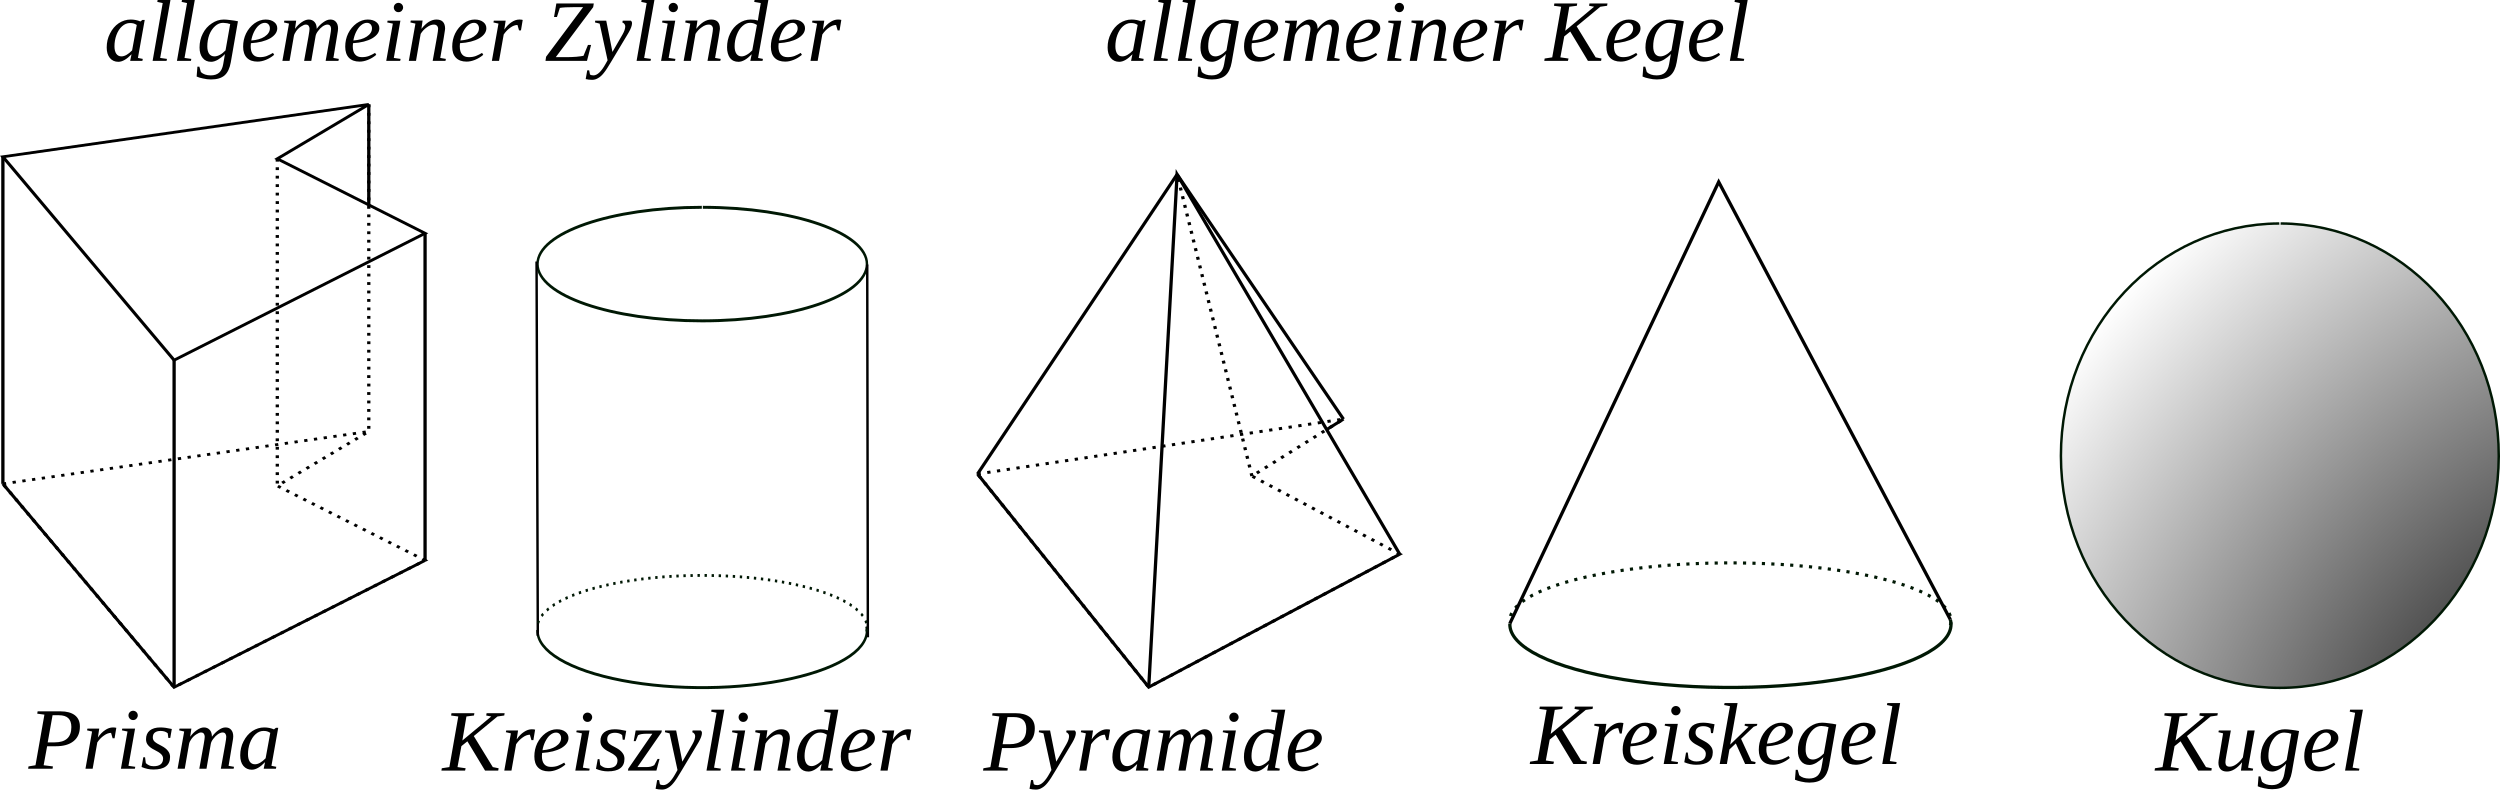
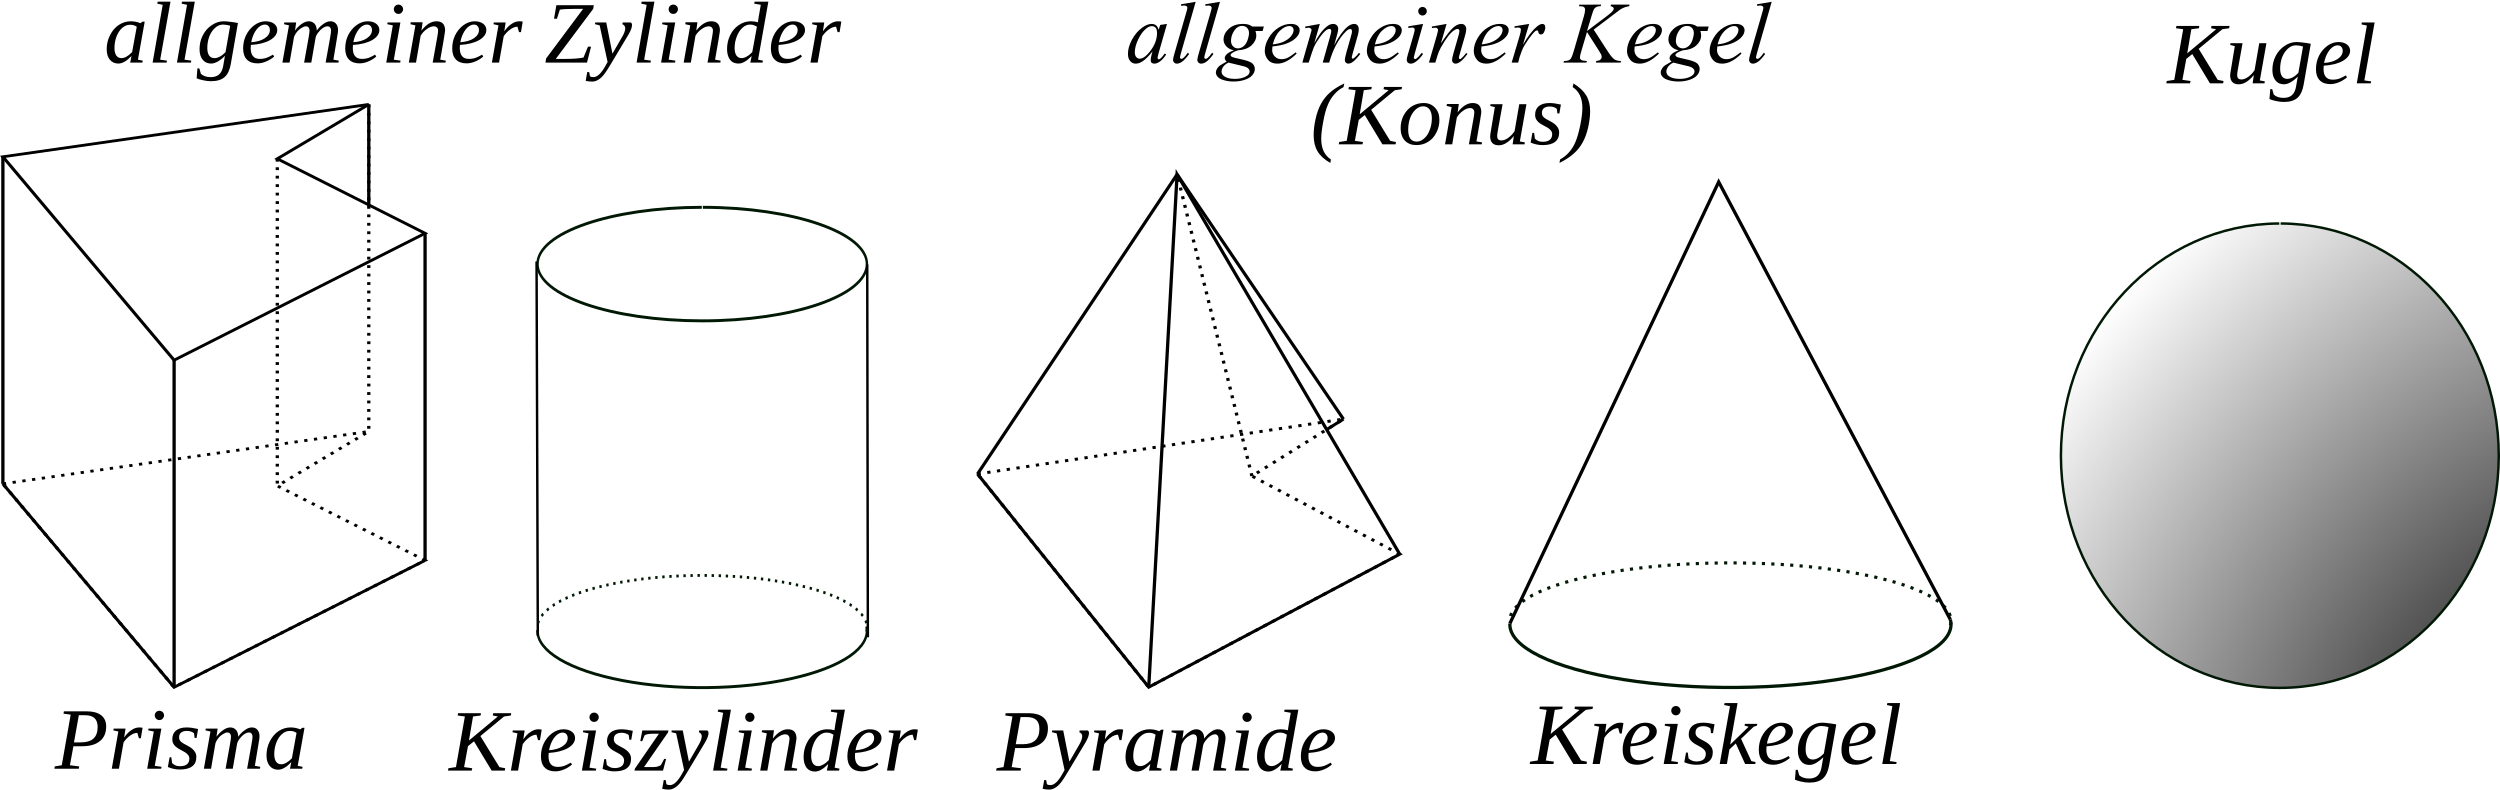
<svg xmlns="http://www.w3.org/2000/svg" xmlns:xlink="http://www.w3.org/1999/xlink" width="201.438mm" height="63.614mm" viewBox="0 0 201.438 63.614" version="1.1" id="svg8">
  <defs id="defs2">
    <linearGradient id="linearGradient829">
      <stop style="stop-color:#000000;stop-opacity:1;" offset="0" id="stop825" />
      <stop style="stop-color:#000000;stop-opacity:0;" offset="1" id="stop827" />
    </linearGradient>
    <radialGradient xlink:href="#linearGradient829" id="radialGradient831" cx="185.321" cy="64.23" fx="185.321" fy="64.23" r="17.74" gradientTransform="matrix(-2.230927,3.144159,-2.453015,-1.740528,783.3324,-336.8011)" gradientUnits="userSpaceOnUse" />
  </defs>
  <g id="layer1" transform="translate(-3.925386,-71.80863)">
    <path style="fill:url(#radialGradient831);fill-opacity:1;stroke:#001804;stroke-width:0.2;stroke-miterlimit:4;stroke-dasharray:none;stroke-dashoffset:0;stroke-opacity:1" id="path815" d="m 187.688,89.816 a 17.64,18.709 0 0 1 17.575,18.749 17.64,18.709 0 0 1 -17.65,18.669 17.64,18.709 0 0 1 -17.629,-18.691 17.64,18.709 0 0 1 17.596,-18.726" />
    <g id="g1019" transform="matrix(1,0,0,0.8586218,0,19.31824)">
      <path id="path852-3" d="m 4.158,106.538 29.482,-4.914 -7.37,5.103 11.906,6.993 -20.222,11.906 z" style="fill:none;stroke:#000000;stroke-width:0.265;stroke-linecap:butt;stroke-linejoin:miter;stroke-miterlimit:4;stroke-dasharray:0.265, 0.529;stroke-dashoffset:0;stroke-opacity:1" />
      <path id="path852-6" d="M 4.158,75.846 33.64,70.932 26.269,76.035 38.175,83.028 17.954,94.934 Z" style="fill:none;stroke:#000000;stroke-width:0.265px;stroke-linecap:butt;stroke-linejoin:miter;stroke-opacity:1" />
      <path id="path875" d="m 4.158,75.846 v 30.692 0" style="fill:none;stroke:#000000;stroke-width:0.265px;stroke-linecap:butt;stroke-linejoin:miter;stroke-opacity:1" />
      <path id="path877" d="M 17.954,94.934 V 125.626" style="fill:none;stroke:#000000;stroke-width:0.265px;stroke-linecap:butt;stroke-linejoin:miter;stroke-opacity:1" />
      <path id="path879" d="M 38.175,113.719 V 83.028" style="fill:none;stroke:#000000;stroke-width:0.265px;stroke-linecap:butt;stroke-linejoin:miter;stroke-opacity:1" />
      <path id="path881" d="M 33.64,70.932 V 101.624" style="fill:none;stroke:#000000;stroke-width:0.265;stroke-linecap:butt;stroke-linejoin:miter;stroke-miterlimit:4;stroke-dasharray:0.265, 0.529;stroke-dashoffset:0;stroke-opacity:1" />
      <path id="path883" d="M 26.269,76.035 V 106.727" style="fill:none;stroke:#000000;stroke-width:0.265;stroke-linecap:butt;stroke-linejoin:miter;stroke-miterlimit:4;stroke-dasharray:0.265, 0.53;stroke-dashoffset:0;stroke-opacity:1" />
      <path id="path885" d="m 4.158,106.538 13.796,19.088 20.222,-11.906" style="fill:none;stroke:#000000;stroke-width:0.265px;stroke-linecap:butt;stroke-linejoin:miter;stroke-opacity:1" />
      <path id="path887" d="m 33.64,70.932 2.65e-4,9.487" style="fill:none;stroke:#000000;stroke-width:0.265px;stroke-linecap:butt;stroke-linejoin:miter;stroke-opacity:1" />
    </g>
    <g id="g933" transform="matrix(1,0,0,0.8998777,-32.59342,13.65202)">
      <path id="path852" d="m 115.283,107.067 29.482,-4.914 -7.371,5.103 11.906,6.993 -20.222,11.906 z" style="fill:none;stroke:#000000;stroke-width:0.265;stroke-linecap:butt;stroke-linejoin:miter;stroke-miterlimit:4;stroke-dasharray:0.265, 0.529;stroke-dashoffset:0;stroke-opacity:1" />
      <path id="path889" d="M 131.363,80.244 115.283,107.067" style="fill:none;stroke:#000000;stroke-width:0.265px;stroke-linecap:butt;stroke-linejoin:miter;stroke-opacity:1" />
      <path id="path891" d="m 129.079,126.155 2.284,-45.91 17.938,34.004" style="fill:none;stroke:#000000;stroke-width:0.265px;stroke-linecap:butt;stroke-linejoin:miter;stroke-opacity:1" />
      <path id="path893" d="M 144.765,102.153 131.363,80.244" style="fill:none;stroke:#000000;stroke-width:0.265px;stroke-linecap:butt;stroke-linejoin:miter;stroke-opacity:1" />
      <path id="path895" d="M 137.394,107.256 131.363,80.244" style="fill:none;stroke:#000000;stroke-width:0.265;stroke-linecap:butt;stroke-linejoin:miter;stroke-miterlimit:4;stroke-dasharray:0.265, 0.529;stroke-dashoffset:0;stroke-opacity:1" />
      <path id="path897" d="m 115.283,107.067 13.796,19.088 20.222,-11.906" style="fill:none;stroke:#000000;stroke-width:0.265px;stroke-linecap:butt;stroke-linejoin:miter;stroke-opacity:1" />
      <path id="path901" d="m 144.765,102.153 -1.308,0.909" style="fill:none;stroke:#000000;stroke-width:0.265px;stroke-linecap:butt;stroke-linejoin:miter;stroke-opacity:1" />
    </g>
    <g id="g1026" transform="matrix(0.7467283,0,0,0.9007735,5.198064,13.97869)">
      <path d="m 91.79,120.239 a 17.773,5.078 0 0 1 -8.125,4.667 17.773,5.078 0 0 1 -18.233,0.163 17.773,5.078 0 0 1 -9.133,-4.512" id="path903-7" style="fill:none;fill-opacity:1;stroke:#001804;stroke-width:0.265;stroke-miterlimit:4;stroke-dasharray:none;stroke-dashoffset:0;stroke-opacity:1" />
      <path d="M 74.135,82.744 A 17.773,5.078 0 0 1 91.843,87.833 17.773,5.078 0 0 1 74.059,92.901 17.773,5.078 0 0 1 56.296,87.827 17.773,5.078 0 0 1 74.025,82.744" id="path903-5" style="fill:none;fill-opacity:1;stroke:#001804;stroke-width:0.265;stroke-miterlimit:4;stroke-dasharray:none;stroke-dashoffset:0;stroke-opacity:1" />
      <path id="path935" d="m 56.193,87.594 0.134,33.476" style="fill:none;stroke:#000000;stroke-width:0.265px;stroke-linecap:butt;stroke-linejoin:miter;stroke-opacity:1" />
      <path id="path937" d="m 91.874,87.862 0.067,33.342" style="fill:none;stroke:#000000;stroke-width:0.265px;stroke-linecap:butt;stroke-linejoin:miter;stroke-opacity:1" />
      <path transform="scale(1,-1)" d="m 91.794,-120.697 a 17.778,4.665 0 0 1 -8.127,4.287 17.778,4.665 0 0 1 -18.238,0.15 17.778,4.665 0 0 1 -9.136,-4.145" id="path903-7-3" style="fill:none;fill-opacity:1;stroke:#001804;stroke-width:0.254;stroke-miterlimit:4;stroke-dasharray:0.254, 0.507;stroke-dashoffset:0;stroke-opacity:1" />
    </g>
    <g id="g1032" transform="translate(-11.04946,3.1274619e-6)">
      <g transform="translate(58.20833,-7.559524)" id="g974">
        <path style="fill:none;fill-opacity:1;stroke:#001804;stroke-width:0.265;stroke-miterlimit:4;stroke-dasharray:none;stroke-dashoffset:0;stroke-opacity:1" id="path903-7-5" d="m 113.916,129.29 a 17.773,5.078 0 0 1 -8.125,4.667 17.773,5.078 0 0 1 -18.233,0.163 17.773,5.078 0 0 1 -9.133,-4.512" />
        <path style="fill:none;fill-opacity:1;stroke:#001804;stroke-width:0.254;stroke-miterlimit:4;stroke-dasharray:0.254, 0.507;stroke-dashoffset:0;stroke-opacity:1" id="path903-7-3-6" d="m 113.92,-129.749 a 17.778,4.665 0 0 1 -8.127,4.287 17.778,4.665 0 0 1 -18.238,0.15 17.778,4.665 0 0 1 -9.136,-4.145" transform="scale(1,-1)" />
      </g>
      <path id="path978" d="m 136.632,122.049 16.826,-35.582 18.666,35.263" style="fill:none;stroke:#000000;stroke-width:0.265px;stroke-linecap:butt;stroke-linejoin:miter;stroke-opacity:1" />
    </g>
-     <text xml:space="preserve" style="font-style:italic;font-variant:normal;font-weight:normal;font-stretch:normal;font-size:7.056px;line-height:1.25;font-family:'Times New Roman';-inkscape-font-specification:'Times New Roman, Italic';letter-spacing:0px;word-spacing:0px;fill:#000000;fill-opacity:1;stroke:none;stroke-width:0.265" x="12.322" y="76.708" id="text982">
-       <tspan id="tspan980" x="12.322" y="76.708" style="stroke-width:0.265">allgemeiner Zylinder</tspan>
+     <text xml:space="preserve" style="font-style:italic;font-variant:normal;font-weight:normal;font-stretch:normal;font-size:7.056px;line-height:1.25;font-family:'Times New Roman';-inkscape-font-specification:'Times New Roman, Italic';letter-spacing:0px;word-spacing:0px;fill:#000000;fill-opacity:1;stroke:none;stroke-width:0.265" x="12.322" y="76.853" id="text982">
+       <tspan id="tspan980" x="12.322" y="76.853" style="stroke-width:0.265">allgemeiner Zylinder</tspan>
    </text>
-     <text xml:space="preserve" style="font-style:italic;font-variant:normal;font-weight:normal;font-stretch:normal;font-size:7.056px;line-height:1.25;font-family:'Times New Roman';-inkscape-font-specification:'Times New Roman, Italic';letter-spacing:0px;word-spacing:0px;fill:#000000;fill-opacity:1;stroke:none;stroke-width:0.265" x="6.223" y="133.752" id="text986">
-       <tspan id="tspan984" x="6.223" y="133.752" style="stroke-width:0.265">Prisma</tspan>
+     <text xml:space="preserve" style="font-style:italic;font-variant:normal;font-weight:normal;font-stretch:normal;font-size:7.056px;line-height:1.25;font-family:'Times New Roman';-inkscape-font-specification:'Times New Roman, Italic';letter-spacing:0px;word-spacing:0px;fill:#000000;fill-opacity:1;stroke:none;stroke-width:0.265" x="8.34" y="133.752" id="text986">
+       <tspan id="tspan984" x="8.34" y="133.752" style="stroke-width:0.265">Prisma</tspan>
    </text>
-     <text xml:space="preserve" style="font-style:italic;font-variant:normal;font-weight:normal;font-stretch:normal;font-size:7.056px;line-height:1.25;font-family:'Times New Roman';-inkscape-font-specification:'Times New Roman, Italic';letter-spacing:0px;word-spacing:0px;fill:#000000;fill-opacity:1;stroke:none;stroke-width:0.265" x="39.571" y="133.9" id="text990">
-       <tspan id="tspan988" x="39.571" y="133.9" style="stroke-width:0.265">Kreiszylinder</tspan>
+     <text xml:space="preserve" style="font-style:italic;font-variant:normal;font-weight:normal;font-stretch:normal;font-size:7.056px;line-height:1.25;font-family:'Times New Roman';-inkscape-font-specification:'Times New Roman, Italic';letter-spacing:0px;word-spacing:0px;fill:#000000;fill-opacity:1;stroke:none;stroke-width:0.265" x="40.1" y="133.9" id="text990">
+       <tspan id="tspan988" x="40.1" y="133.9" style="stroke-width:0.265">Kreiszylinder</tspan>
    </text>
-     <text xml:space="preserve" style="font-style:italic;font-variant:normal;font-weight:normal;font-stretch:normal;font-size:7.056px;line-height:1.25;font-family:'Times New Roman';-inkscape-font-specification:'Times New Roman, Italic';letter-spacing:0px;word-spacing:0px;fill:#000000;fill-opacity:1;stroke:none;stroke-width:0.265" x="83.163" y="133.9" id="text994">
-       <tspan id="tspan992" x="83.163" y="133.9" style="stroke-width:0.265">Pyramide</tspan>
+     <text xml:space="preserve" style="font-style:italic;font-variant:normal;font-weight:normal;font-stretch:normal;font-size:7.056px;line-height:1.25;font-family:'Times New Roman';-inkscape-font-specification:'Times New Roman, Italic';letter-spacing:0px;word-spacing:0px;fill:#000000;fill-opacity:1;stroke:none;stroke-width:0.265" x="84.221" y="133.9" id="text994">
+       <tspan id="tspan992" x="84.221" y="133.9" style="stroke-width:0.265">Pyramide</tspan>
    </text>
-     <text xml:space="preserve" style="font-style:italic;font-variant:normal;font-weight:normal;font-stretch:normal;font-size:7.056px;line-height:1.25;font-family:'Times New Roman';-inkscape-font-specification:'Times New Roman, Italic';letter-spacing:0px;word-spacing:0px;fill:#000000;fill-opacity:1;stroke:none;stroke-width:0.265" x="177.611" y="133.9" id="text1008">
-       <tspan id="tspan1006" x="177.611" y="133.9" style="stroke-width:0.265">Kugel</tspan>
+     <text xml:space="preserve" style="font-style:italic;font-variant:normal;font-weight:normal;font-stretch:normal;font-size:7.056px;line-height:1.25;font-family:'Times New Roman';-inkscape-font-specification:'Times New Roman, Italic';letter-spacing:0px;word-spacing:0px;fill:#000000;fill-opacity:1;stroke:none;stroke-width:0.265" x="178.555" y="78.526" id="text1008">
+       <tspan id="tspan1006" x="178.555" y="78.526" style="stroke-width:0.265">Kugel</tspan>
    </text>
    <text xml:space="preserve" style="font-style:italic;font-variant:normal;font-weight:normal;font-stretch:normal;font-size:7.056px;line-height:1.25;font-family:'Times New Roman';-inkscape-font-specification:'Times New Roman, Italic';letter-spacing:0px;word-spacing:0px;fill:#000000;fill-opacity:1;stroke:none;stroke-width:0.265" x="127.263" y="133.37" id="text1036">
      <tspan id="tspan1034" x="127.263" y="133.37" style="stroke-width:0.265">Kreiskegel</tspan>
    </text>
-     <text xml:space="preserve" style="font-style:italic;font-variant:normal;font-weight:normal;font-stretch:normal;font-size:7.056px;line-height:1.25;font-family:'Times New Roman';-inkscape-font-specification:'Times New Roman, Italic';letter-spacing:0px;word-spacing:0px;fill:#000000;fill-opacity:1;stroke:none;stroke-width:0.265" x="92.967" y="76.708" id="text982-7">
-       <tspan id="tspan980-5" x="92.967" y="76.708" style="stroke-width:0.265">allgemeiner Kegel</tspan>
+     <text xml:space="preserve" style="font-style:italic;font-variant:normal;font-weight:normal;font-stretch:normal;font-size:7.056px;line-height:1.25;font-family:'Times New Roman';-inkscape-font-specification:'Times New Roman, Italic';letter-spacing:0px;word-spacing:0px;fill:#000000;fill-opacity:1;stroke:none;stroke-width:0.265" x="109.522" y="83.436" id="text982-7">
+       <tspan id="tspan980-5" x="109.522" y="83.436" style="stroke-width:0.265">(Konus)</tspan>
    </text>
+     <path style="font-style:italic;font-variant:normal;font-weight:normal;font-stretch:normal;font-size:7.056px;line-height:1.25;font-family:'Times New Roman';-inkscape-font-specification:'Times New Roman, Italic';letter-spacing:0px;word-spacing:0px;fill:#000000;fill-opacity:1;stroke:none;stroke-width:0.265" id="text982-7-7" d="m 40.645,57.576 -1.178,0.197 v 0.127 c 0.108,-0.016 0.189,-0.023 0.242,-0.023 0.092,0 0.159,0.018 0.203,0.055 0.044,0.034 0.064,0.08 0.064,0.135 0,0.039 -0.037,0.189 -0.113,0.453 l -0.934,3.232 c -0.073,0.257 -0.111,0.427 -0.111,0.51 0,0.078 0.03,0.147 0.088,0.207 0.06,0.06 0.131,0.09 0.219,0.09 0.122,0 0.251,-0.044 0.387,-0.131 0.184,-0.122 0.385,-0.337 0.604,-0.645 l -0.104,-0.107 c -0.131,0.198 -0.258,0.343 -0.377,0.438 -0.051,0.039 -0.097,0.059 -0.141,0.059 -0.032,0 -0.059,-0.01 -0.082,-0.033 -0.021,-0.023 -0.031,-0.053 -0.031,-0.088 0,-0.046 0.029,-0.171 0.086,-0.375 z m 1.957,0 -1.178,0.197 v 0.127 c 0.108,-0.016 0.187,-0.023 0.24,-0.023 0.092,0 0.159,0.018 0.203,0.055 0.044,0.034 0.066,0.08 0.066,0.135 0,0.039 -0.037,0.189 -0.113,0.453 l -0.934,3.232 c -0.073,0.257 -0.111,0.427 -0.111,0.51 0,0.078 0.029,0.147 0.086,0.207 0.06,0.06 0.133,0.09 0.221,0.09 0.122,0 0.251,-0.044 0.387,-0.131 0.184,-0.122 0.385,-0.337 0.604,-0.645 L 41.969,61.676 c -0.131,0.198 -0.258,0.343 -0.377,0.438 -0.051,0.039 -0.097,0.059 -0.141,0.059 -0.032,0 -0.059,-0.01 -0.082,-0.033 -0.021,-0.023 -0.031,-0.053 -0.031,-0.088 0,-0.046 0.029,-0.171 0.086,-0.375 z m 44.455,0 -1.178,0.197 v 0.127 c 0.108,-0.016 0.189,-0.023 0.242,-0.023 0.092,0 0.159,0.018 0.203,0.055 0.044,0.034 0.064,0.08 0.064,0.135 0,0.039 -0.037,0.189 -0.113,0.453 l -0.934,3.232 c -0.073,0.257 -0.109,0.427 -0.109,0.51 0,0.078 0.029,0.147 0.086,0.207 0.06,0.06 0.133,0.09 0.221,0.09 0.122,0 0.249,-0.044 0.385,-0.131 0.184,-0.122 0.385,-0.337 0.604,-0.645 l -0.104,-0.107 c -0.131,0.198 -0.256,0.343 -0.375,0.438 -0.051,0.039 -0.099,0.059 -0.143,0.059 -0.032,0 -0.059,-0.01 -0.082,-0.033 -0.021,-0.023 -0.031,-0.053 -0.031,-0.088 0,-0.046 0.029,-0.171 0.086,-0.375 z m -15.496,0.229 -0.041,0.127 h 0.07 c 0.17,0 0.282,0.024 0.34,0.072 0.06,0.048 0.09,0.119 0.09,0.211 0,0.131 -0.032,0.304 -0.094,0.52 l -0.822,2.82 c -0.087,0.296 -0.161,0.492 -0.221,0.586 -0.044,0.064 -0.111,0.117 -0.203,0.158 -0.062,0.028 -0.182,0.044 -0.361,0.049 l -0.045,0.127 h 1.846 l 0.055,-0.127 c -0.253,-0.016 -0.41,-0.046 -0.475,-0.092 -0.064,-0.046 -0.096,-0.114 -0.096,-0.201 0,-0.085 0.037,-0.252 0.113,-0.5 l 0.457,-1.547 0.947,1.486 c 0.115,0.179 0.183,0.292 0.201,0.338 0.023,0.064 0.033,0.13 0.033,0.199 0,0.076 -0.033,0.143 -0.1,0.203 -0.064,0.06 -0.176,0.097 -0.334,0.113 l -0.031,0.127 h 1.992 l 0.037,-0.127 c -0.22,0 -0.398,-0.044 -0.533,-0.131 -0.136,-0.09 -0.307,-0.292 -0.514,-0.609 l -1.158,-1.789 1.43,-1.084 c 0.413,-0.317 0.637,-0.487 0.672,-0.51 0.117,-0.078 0.232,-0.14 0.342,-0.184 0.113,-0.046 0.251,-0.082 0.414,-0.109 l 0.029,-0.127 h -1.494 l -0.035,0.127 c 0.087,0.011 0.152,0.037 0.193,0.076 0.044,0.039 0.066,0.078 0.066,0.119 0,0.048 -0.021,0.102 -0.062,0.162 -0.069,0.096 -0.213,0.227 -0.434,0.393 l -1.662,1.252 0.363,-1.199 c 0.09,-0.303 0.157,-0.493 0.203,-0.568 0.046,-0.076 0.118,-0.137 0.217,-0.186 0.071,-0.034 0.18,-0.051 0.324,-0.049 l 0.033,-0.127 z m -12.639,0.186 c -0.096,0 -0.178,0.033 -0.244,0.1 -0.067,0.067 -0.102,0.148 -0.102,0.244 0,0.094 0.035,0.175 0.102,0.244 0.069,0.067 0.15,0.102 0.244,0.102 0.094,0 0.174,-0.035 0.24,-0.102 0.069,-0.069 0.104,-0.15 0.104,-0.244 0,-0.096 -0.033,-0.178 -0.1,-0.244 -0.067,-0.067 -0.148,-0.1 -0.244,-0.1 z m -21.824,1.367 c -0.234,0 -0.484,0.096 -0.748,0.289 -0.338,0.243 -0.617,0.568 -0.838,0.975 -0.218,0.404 -0.326,0.789 -0.326,1.154 0,0.243 0.06,0.436 0.182,0.576 0.122,0.138 0.266,0.207 0.434,0.207 0.175,0 0.354,-0.057 0.535,-0.17 0.253,-0.156 0.529,-0.43 0.83,-0.822 l -0.072,0.258 c -0.051,0.184 -0.076,0.333 -0.076,0.445 0,0.094 0.024,0.165 0.072,0.213 0.051,0.051 0.126,0.076 0.225,0.076 0.142,0 0.297,-0.062 0.465,-0.186 0.168,-0.126 0.33,-0.31 0.488,-0.549 l -0.117,-0.082 c -0.149,0.209 -0.268,0.346 -0.357,0.412 -0.048,0.037 -0.087,0.057 -0.117,0.057 -0.028,0 -0.05,-0.011 -0.068,-0.031 -0.023,-0.028 -0.035,-0.061 -0.035,-0.098 0,-0.021 0.003,-0.044 0.01,-0.074 l 0.076,-0.314 0.672,-2.336 -0.547,0.082 -0.125,0.395 c -0.048,-0.17 -0.119,-0.292 -0.213,-0.365 -0.092,-0.073 -0.208,-0.111 -0.348,-0.111 z m 7.365,0 c -0.475,0 -0.857,0.129 -1.145,0.387 -0.285,0.257 -0.428,0.549 -0.428,0.875 0,0.2 0.074,0.38 0.221,0.543 0.149,0.163 0.351,0.27 0.604,0.318 -0.301,0.124 -0.498,0.236 -0.592,0.34 -0.092,0.103 -0.139,0.201 -0.139,0.293 0,0.099 0.053,0.191 0.158,0.273 -0.289,0.163 -0.465,0.265 -0.527,0.309 -0.099,0.069 -0.18,0.156 -0.244,0.262 -0.067,0.108 -0.1,0.212 -0.1,0.311 0,0.122 0.049,0.241 0.15,0.355 0.101,0.115 0.27,0.205 0.504,0.271 0.234,0.069 0.495,0.104 0.779,0.104 0.324,0 0.618,-0.045 0.885,-0.135 0.269,-0.087 0.472,-0.209 0.609,-0.365 0.14,-0.156 0.211,-0.327 0.211,-0.516 0,-0.158 -0.059,-0.298 -0.176,-0.42 C 45.115,62.443 44.87,62.339 44.5,62.252 l -0.668,-0.156 c -0.168,-0.039 -0.273,-0.077 -0.314,-0.113 -0.041,-0.039 -0.061,-0.081 -0.061,-0.127 0,-0.039 0.022,-0.077 0.068,-0.113 0.122,-0.101 0.303,-0.188 0.547,-0.262 0.452,-0.025 0.809,-0.156 1.068,-0.393 0.257,-0.237 0.387,-0.507 0.387,-0.811 0,-0.108 -0.023,-0.224 -0.066,-0.348 h 0.576 l 0.1,-0.359 h -0.93 c -0.103,-0.073 -0.21,-0.126 -0.32,-0.16 -0.11,-0.034 -0.252,-0.053 -0.424,-0.053 z m 3.844,0 c -0.338,0 -0.665,0.101 -0.984,0.301 -0.319,0.198 -0.586,0.474 -0.797,0.832 -0.211,0.358 -0.316,0.709 -0.316,1.051 0,0.255 0.086,0.488 0.256,0.699 0.17,0.211 0.422,0.318 0.758,0.318 0.494,0 1.012,-0.271 1.557,-0.811 l -0.072,-0.1 c -0.301,0.232 -0.528,0.382 -0.682,0.451 -0.152,0.067 -0.311,0.1 -0.477,0.1 -0.207,0 -0.383,-0.07 -0.527,-0.213 -0.145,-0.145 -0.217,-0.319 -0.217,-0.523 0,-0.076 0.007,-0.172 0.023,-0.287 0.466,-0.053 0.829,-0.125 1.086,-0.219 0.388,-0.14 0.683,-0.325 0.883,-0.553 0.152,-0.175 0.227,-0.356 0.227,-0.547 0,-0.136 -0.059,-0.253 -0.176,-0.352 -0.117,-0.099 -0.298,-0.148 -0.541,-0.148 z m 2.34,0 -1.189,0.217 0.031,0.129 c 0.136,-0.028 0.218,-0.043 0.248,-0.043 0.071,0 0.13,0.021 0.176,0.062 0.046,0.039 0.068,0.084 0.068,0.135 0,0.021 -0.007,0.052 -0.023,0.096 l -0.082,0.289 -0.639,2.232 h 0.512 c 0.216,-0.684 0.351,-1.089 0.408,-1.215 0.119,-0.269 0.288,-0.55 0.504,-0.844 0.218,-0.294 0.395,-0.487 0.533,-0.576 0.085,-0.055 0.166,-0.082 0.242,-0.082 0.037,10e-7 0.067,0.015 0.092,0.045 0.025,0.03 0.039,0.075 0.039,0.137 0,0.076 -0.033,0.226 -0.098,0.451 l -0.588,2.084 h 0.52 c 0.158,-0.542 0.328,-0.985 0.51,-1.332 0.276,-0.526 0.572,-0.935 0.889,-1.227 0.108,-0.099 0.21,-0.148 0.307,-0.148 0.034,0 0.066,0.017 0.094,0.049 0.025,0.032 0.037,0.077 0.037,0.135 0,0.041 -0.003,0.083 -0.01,0.127 -0.005,0.028 -0.042,0.169 -0.113,0.424 l -0.314,1.105 c -0.094,0.333 -0.141,0.554 -0.141,0.664 0,0.08 0.027,0.148 0.08,0.203 0.055,0.055 0.123,0.084 0.203,0.084 0.087,0 0.182,-0.029 0.285,-0.086 0.103,-0.057 0.228,-0.167 0.373,-0.328 0.147,-0.161 0.249,-0.287 0.307,-0.379 l -0.115,-0.072 c -0.115,0.165 -0.236,0.299 -0.367,0.4 -0.057,0.044 -0.098,0.064 -0.121,0.064 -0.023,0 -0.041,-0.007 -0.055,-0.023 -0.021,-0.023 -0.031,-0.052 -0.031,-0.084 0,-0.032 0.04,-0.193 0.123,-0.484 l 0.379,-1.34 c 0.041,-0.149 0.062,-0.291 0.062,-0.424 0,-0.152 -0.035,-0.263 -0.104,-0.334 -0.067,-0.073 -0.152,-0.111 -0.258,-0.111 -0.181,0 -0.365,0.078 -0.551,0.234 -0.335,0.282 -0.69,0.774 -1.064,1.475 l 0.244,-0.875 c 0.053,-0.181 0.078,-0.329 0.078,-0.441 0,-0.115 -0.037,-0.208 -0.113,-0.281 -0.076,-0.073 -0.17,-0.111 -0.285,-0.111 -0.133,0 -0.261,0.038 -0.383,0.111 -0.207,0.129 -0.419,0.334 -0.637,0.619 -0.14,0.184 -0.31,0.459 -0.51,0.824 z m 5.887,0 c -0.338,0 -0.665,0.101 -0.984,0.301 -0.319,0.198 -0.586,0.474 -0.797,0.832 -0.211,0.358 -0.316,0.709 -0.316,1.051 0,0.255 0.086,0.488 0.256,0.699 0.17,0.211 0.422,0.318 0.758,0.318 0.494,0 1.012,-0.271 1.557,-0.811 l -0.072,-0.1 c -0.301,0.232 -0.528,0.382 -0.682,0.451 -0.152,0.067 -0.311,0.1 -0.477,0.1 -0.207,0 -0.383,-0.07 -0.527,-0.213 -0.145,-0.145 -0.217,-0.319 -0.217,-0.523 0,-0.076 0.009,-0.172 0.025,-0.287 0.466,-0.053 0.827,-0.125 1.084,-0.219 0.388,-0.14 0.683,-0.325 0.883,-0.553 C 57.175,60.23 57.25,60.048 57.25,59.857 c 0,-0.136 -0.059,-0.253 -0.176,-0.352 -0.117,-0.099 -0.298,-0.148 -0.541,-0.148 z m 2.434,0 -1.189,0.193 v 0.135 c 0.158,-0.025 0.264,-0.039 0.314,-0.039 0.062,0 0.11,0.017 0.145,0.049 0.037,0.032 0.055,0.073 0.055,0.123 0,0.064 -0.036,0.224 -0.109,0.477 l -0.449,1.543 c -0.057,0.198 -0.086,0.339 -0.086,0.424 0,0.085 0.03,0.155 0.09,0.213 0.06,0.055 0.136,0.084 0.23,0.084 0.142,0 0.291,-0.062 0.447,-0.184 0.211,-0.163 0.397,-0.363 0.553,-0.602 l -0.121,-0.08 c -0.133,0.191 -0.266,0.338 -0.396,0.441 -0.048,0.037 -0.089,0.055 -0.123,0.055 -0.03,0 -0.057,-0.012 -0.08,-0.035 -0.021,-0.023 -0.031,-0.051 -0.031,-0.088 0,-0.032 0.022,-0.13 0.068,-0.293 z m 1.891,0 -1.191,0.213 0.02,0.125 0.131,-0.021 c 0.069,-0.009 0.117,-0.014 0.145,-0.014 0.06,0 0.109,0.02 0.148,0.059 0.041,0.037 0.062,0.08 0.062,0.131 0,0.053 -0.036,0.209 -0.109,0.469 l -0.627,2.156 h 0.516 l 0.172,-0.568 c 0.071,-0.232 0.162,-0.445 0.27,-0.641 0.204,-0.37 0.398,-0.672 0.582,-0.908 0.184,-0.239 0.361,-0.41 0.531,-0.514 0.09,-0.055 0.166,-0.084 0.23,-0.084 0.044,0 0.08,0.015 0.109,0.045 0.03,0.028 0.045,0.065 0.045,0.111 0,0.096 -0.026,0.23 -0.076,0.402 l -0.398,1.385 c -0.078,0.269 -0.117,0.458 -0.117,0.568 0,0.087 0.026,0.157 0.076,0.207 0.051,0.053 0.118,0.08 0.203,0.08 0.106,0 0.224,-0.045 0.357,-0.135 0.191,-0.131 0.394,-0.349 0.607,-0.654 l -0.107,-0.066 c -0.145,0.198 -0.279,0.345 -0.4,0.441 -0.039,0.03 -0.072,0.045 -0.1,0.045 -0.021,0 -0.04,-0.011 -0.059,-0.031 -0.018,-0.023 -0.027,-0.05 -0.027,-0.082 0,-0.037 0.024,-0.139 0.072,-0.307 l 0.42,-1.451 c 0.067,-0.23 0.1,-0.413 0.1,-0.551 0,-0.122 -0.037,-0.221 -0.113,-0.297 -0.073,-0.076 -0.166,-0.113 -0.281,-0.113 -0.211,0 -0.432,0.101 -0.662,0.303 -0.227,0.202 -0.557,0.625 -0.986,1.266 z m 4.289,0 c -0.338,0 -0.665,0.101 -0.984,0.301 -0.319,0.198 -0.586,0.474 -0.797,0.832 -0.211,0.358 -0.316,0.709 -0.316,1.051 0,0.255 0.084,0.488 0.254,0.699 0.17,0.211 0.422,0.318 0.758,0.318 0.494,0 1.014,-0.271 1.559,-0.811 l -0.072,-0.1 c -0.301,0.232 -0.53,0.382 -0.684,0.451 -0.152,0.067 -0.309,0.1 -0.475,0.1 -0.207,0 -0.383,-0.07 -0.527,-0.213 -0.145,-0.145 -0.217,-0.319 -0.217,-0.523 0,-0.076 0.007,-0.172 0.023,-0.287 0.466,-0.053 0.829,-0.125 1.086,-0.219 0.388,-0.14 0.683,-0.325 0.883,-0.553 0.152,-0.175 0.227,-0.356 0.227,-0.547 0,-0.136 -0.059,-0.253 -0.176,-0.352 -0.117,-0.099 -0.298,-0.148 -0.541,-0.148 z m 2.367,0 -1.189,0.193 0.025,0.127 c 0.129,-0.021 0.217,-0.031 0.266,-0.031 0.076,0 0.136,0.02 0.182,0.057 0.034,0.028 0.051,0.06 0.051,0.102 0,0.106 -0.036,0.283 -0.109,0.531 l -0.637,2.139 h 0.527 l 0.109,-0.434 c 0.014,-0.053 0.07,-0.209 0.166,-0.471 0.069,-0.191 0.152,-0.362 0.248,-0.514 0.223,-0.358 0.429,-0.65 0.619,-0.875 0.122,-0.147 0.214,-0.237 0.273,-0.27 0.034,-0.018 0.07,-0.027 0.109,-0.027 0.025,0 0.046,0.009 0.064,0.027 0.016,0.014 0.027,0.042 0.031,0.086 0.009,0.071 0.034,0.124 0.07,0.158 0.039,0.034 0.084,0.053 0.137,0.053 0.103,0 0.183,-0.053 0.238,-0.156 0.078,-0.138 0.117,-0.282 0.117,-0.434 0,-0.085 -0.023,-0.15 -0.066,-0.193 -0.044,-0.046 -0.102,-0.068 -0.178,-0.068 -0.117,0 -0.269,0.078 -0.455,0.234 -0.328,0.273 -0.694,0.753 -1.096,1.439 z m 9.98,0 c -0.338,0 -0.667,0.101 -0.986,0.301 -0.319,0.198 -0.584,0.474 -0.795,0.832 -0.211,0.358 -0.316,0.709 -0.316,1.051 0,0.255 0.084,0.488 0.254,0.699 0.17,0.211 0.422,0.318 0.758,0.318 0.494,0 1.014,-0.271 1.559,-0.811 l -0.074,-0.1 c -0.301,0.232 -0.528,0.382 -0.682,0.451 -0.152,0.067 -0.309,0.1 -0.475,0.1 -0.207,0 -0.383,-0.07 -0.527,-0.213 -0.145,-0.145 -0.217,-0.319 -0.217,-0.523 0,-0.076 0.007,-0.172 0.023,-0.287 0.466,-0.053 0.829,-0.125 1.086,-0.219 0.388,-0.14 0.681,-0.325 0.881,-0.553 0.152,-0.175 0.229,-0.356 0.229,-0.547 0,-0.136 -0.059,-0.253 -0.176,-0.352 -0.117,-0.099 -0.298,-0.148 -0.541,-0.148 z m 2.811,0 c -0.475,0 -0.855,0.129 -1.143,0.387 -0.285,0.257 -0.428,0.549 -0.428,0.875 0,0.2 0.074,0.38 0.221,0.543 0.149,0.163 0.349,0.27 0.602,0.318 -0.301,0.124 -0.498,0.236 -0.592,0.34 -0.092,0.103 -0.139,0.201 -0.139,0.293 0,0.099 0.055,0.191 0.16,0.273 -0.289,0.163 -0.465,0.265 -0.527,0.309 -0.099,0.069 -0.18,0.156 -0.244,0.262 -0.067,0.108 -0.102,0.212 -0.102,0.311 0,0.122 0.051,0.241 0.152,0.355 0.101,0.115 0.27,0.205 0.504,0.271 0.234,0.069 0.493,0.104 0.777,0.104 0.324,0 0.618,-0.045 0.885,-0.135 0.269,-0.087 0.474,-0.209 0.611,-0.365 0.14,-0.156 0.209,-0.327 0.209,-0.516 0,-0.158 -0.059,-0.298 -0.176,-0.42 -0.119,-0.119 -0.363,-0.223 -0.732,-0.311 l -0.67,-0.156 c -0.168,-0.039 -0.271,-0.077 -0.312,-0.113 -0.041,-0.039 -0.062,-0.081 -0.062,-0.127 0,-0.039 0.022,-0.077 0.068,-0.113 0.122,-0.101 0.305,-0.188 0.549,-0.262 0.452,-0.025 0.809,-0.156 1.068,-0.393 0.257,-0.237 0.385,-0.507 0.385,-0.811 0,-0.108 -0.021,-0.224 -0.064,-0.348 h 0.574 l 0.1,-0.359 h -0.93 c -0.103,-0.073 -0.21,-0.126 -0.32,-0.16 -0.11,-0.034 -0.252,-0.053 -0.424,-0.053 z m 3.846,0 c -0.338,0 -0.667,0.101 -0.986,0.301 -0.319,0.198 -0.584,0.474 -0.795,0.832 -0.211,0.358 -0.318,0.709 -0.318,1.051 0,0.255 0.086,0.488 0.256,0.699 0.17,0.211 0.422,0.318 0.758,0.318 0.494,0 1.012,-0.271 1.557,-0.811 l -0.072,-0.1 c -0.301,0.232 -0.528,0.382 -0.682,0.451 -0.152,0.067 -0.309,0.1 -0.475,0.1 -0.207,0 -0.383,-0.07 -0.527,-0.213 -0.145,-0.145 -0.217,-0.319 -0.217,-0.523 0,-0.076 0.007,-0.172 0.023,-0.287 0.466,-0.053 0.829,-0.125 1.086,-0.219 0.388,-0.14 0.681,-0.325 0.881,-0.553 0.152,-0.175 0.229,-0.356 0.229,-0.547 0,-0.136 -0.059,-0.253 -0.176,-0.352 -0.117,-0.099 -0.298,-0.148 -0.541,-0.148 z m -39.764,0.162 c 0.165,0 0.299,0.053 0.4,0.158 0.103,0.106 0.154,0.25 0.154,0.434 0,0.08 -0.022,0.211 -0.068,0.393 -0.046,0.181 -0.109,0.332 -0.188,0.449 -0.078,0.117 -0.174,0.209 -0.289,0.275 -0.113,0.067 -0.23,0.1 -0.352,0.1 -0.154,0 -0.285,-0.055 -0.393,-0.168 -0.108,-0.113 -0.162,-0.259 -0.162,-0.436 0,-0.282 0.084,-0.553 0.252,-0.812 0.17,-0.262 0.385,-0.393 0.645,-0.393 z m 35.842,0 c 0.165,0 0.299,0.053 0.4,0.158 0.103,0.106 0.154,0.25 0.154,0.434 0,0.08 -0.022,0.211 -0.068,0.393 -0.046,0.181 -0.107,0.332 -0.186,0.449 -0.078,0.117 -0.174,0.209 -0.289,0.275 -0.113,0.067 -0.23,0.1 -0.352,0.1 -0.154,0 -0.285,-0.055 -0.393,-0.168 -0.108,-0.113 -0.162,-0.259 -0.162,-0.436 0,-0.282 0.084,-0.553 0.252,-0.812 0.17,-0.262 0.383,-0.393 0.643,-0.393 z m -32.049,0.01 c 0.113,0 0.198,0.03 0.258,0.09 0.062,0.06 0.094,0.138 0.094,0.234 0,0.158 -0.072,0.327 -0.215,0.504 -0.14,0.175 -0.35,0.325 -0.633,0.451 -0.214,0.094 -0.49,0.16 -0.83,0.199 0.124,-0.487 0.316,-0.854 0.578,-1.102 0.264,-0.25 0.514,-0.377 0.748,-0.377 z m 8.227,0 c 0.113,0 0.198,0.03 0.258,0.09 0.062,0.06 0.094,0.138 0.094,0.234 10e-7,0.158 -0.07,0.327 -0.213,0.504 -0.14,0.175 -0.352,0.325 -0.635,0.451 -0.214,0.094 -0.49,0.16 -0.83,0.199 0.124,-0.487 0.316,-0.854 0.578,-1.102 0.264,-0.25 0.514,-0.377 0.748,-0.377 z m 8.613,0 c 0.113,0 0.198,0.03 0.258,0.09 0.062,0.06 0.094,0.138 0.094,0.234 0,0.158 -0.072,0.327 -0.215,0.504 -0.14,0.175 -0.35,0.325 -0.633,0.451 -0.214,0.094 -0.49,0.16 -0.83,0.199 0.124,-0.487 0.316,-0.854 0.578,-1.102 0.264,-0.25 0.514,-0.377 0.748,-0.377 z m 12.348,0 c 0.113,0 0.198,0.03 0.258,0.09 0.062,0.06 0.094,0.138 0.094,0.234 0,0.158 -0.072,0.327 -0.215,0.504 -0.14,0.175 -0.35,0.325 -0.633,0.451 -0.214,0.094 -0.49,0.16 -0.83,0.199 0.124,-0.487 0.316,-0.854 0.578,-1.102 0.264,-0.25 0.514,-0.377 0.748,-0.377 z m 6.654,0 c 0.113,0 0.2,0.03 0.26,0.09 0.062,0.06 0.092,0.138 0.092,0.234 0,0.158 -0.07,0.327 -0.213,0.504 -0.14,0.175 -0.352,0.325 -0.635,0.451 -0.214,0.094 -0.49,0.16 -0.83,0.199 0.124,-0.487 0.318,-0.854 0.58,-1.102 0.264,-0.25 0.512,-0.377 0.746,-0.377 z m -46.918,0.008 c 0.131,0 0.235,0.044 0.311,0.131 0.076,0.087 0.113,0.229 0.113,0.424 0,0.517 -0.197,1.02 -0.59,1.512 -0.294,0.37 -0.566,0.555 -0.816,0.555 -0.101,0 -0.189,-0.045 -0.268,-0.135 -0.078,-0.092 -0.117,-0.215 -0.117,-0.371 0,-0.31 0.09,-0.657 0.271,-1.041 0.184,-0.384 0.393,-0.672 0.627,-0.867 0.165,-0.138 0.322,-0.207 0.469,-0.207 z m 6.188,2.938 c 0.579,0.145 0.937,0.232 1.072,0.26 0.248,0.051 0.413,0.115 0.498,0.195 0.087,0.08 0.131,0.166 0.131,0.256 0,0.177 -0.117,0.319 -0.352,0.43 -0.232,0.113 -0.511,0.17 -0.84,0.17 -0.381,0 -0.67,-0.072 -0.867,-0.215 -0.138,-0.099 -0.207,-0.223 -0.207,-0.375 0,-0.129 0.046,-0.259 0.141,-0.393 0.096,-0.133 0.238,-0.243 0.424,-0.328 z m 35.842,0 c 0.579,0.145 0.937,0.232 1.072,0.26 0.248,0.051 0.415,0.115 0.5,0.195 0.087,0.08 0.131,0.166 0.131,0.256 0,0.177 -0.117,0.319 -0.352,0.43 -0.232,0.113 -0.511,0.17 -0.84,0.17 -0.381,0 -0.672,-0.072 -0.869,-0.215 -0.138,-0.099 -0.207,-0.223 -0.207,-0.375 0,-0.129 0.048,-0.259 0.143,-0.393 0.096,-0.133 0.236,-0.243 0.422,-0.328 z" transform="translate(59.62369,14.37754)" />
  </g>
</svg>
